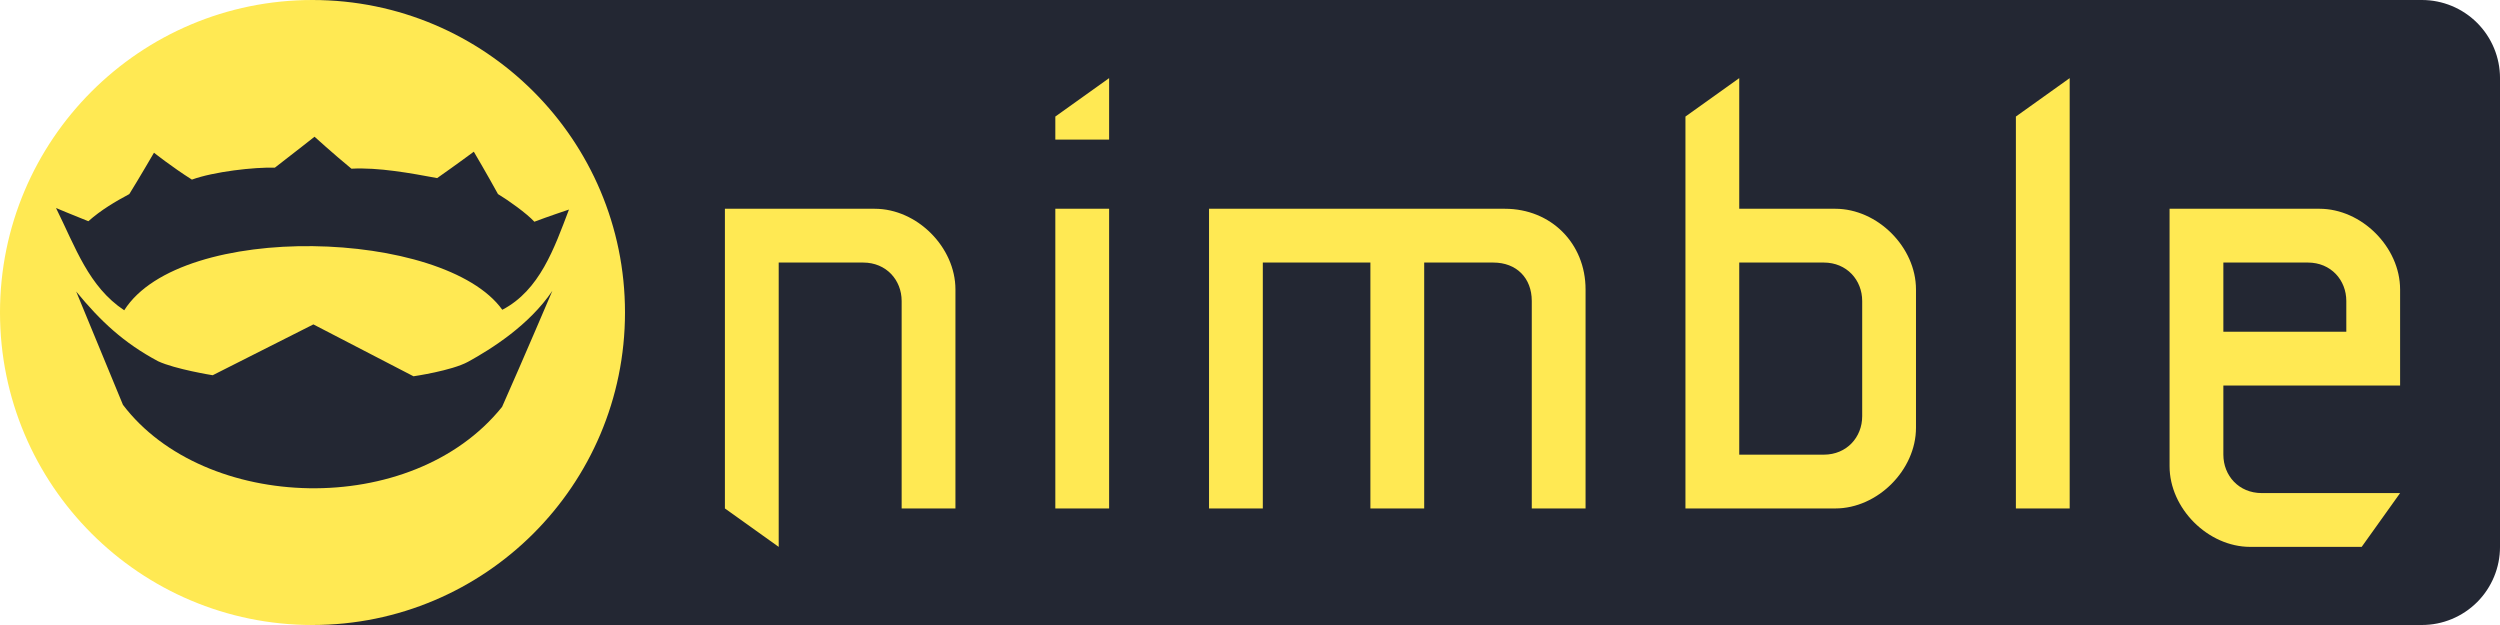
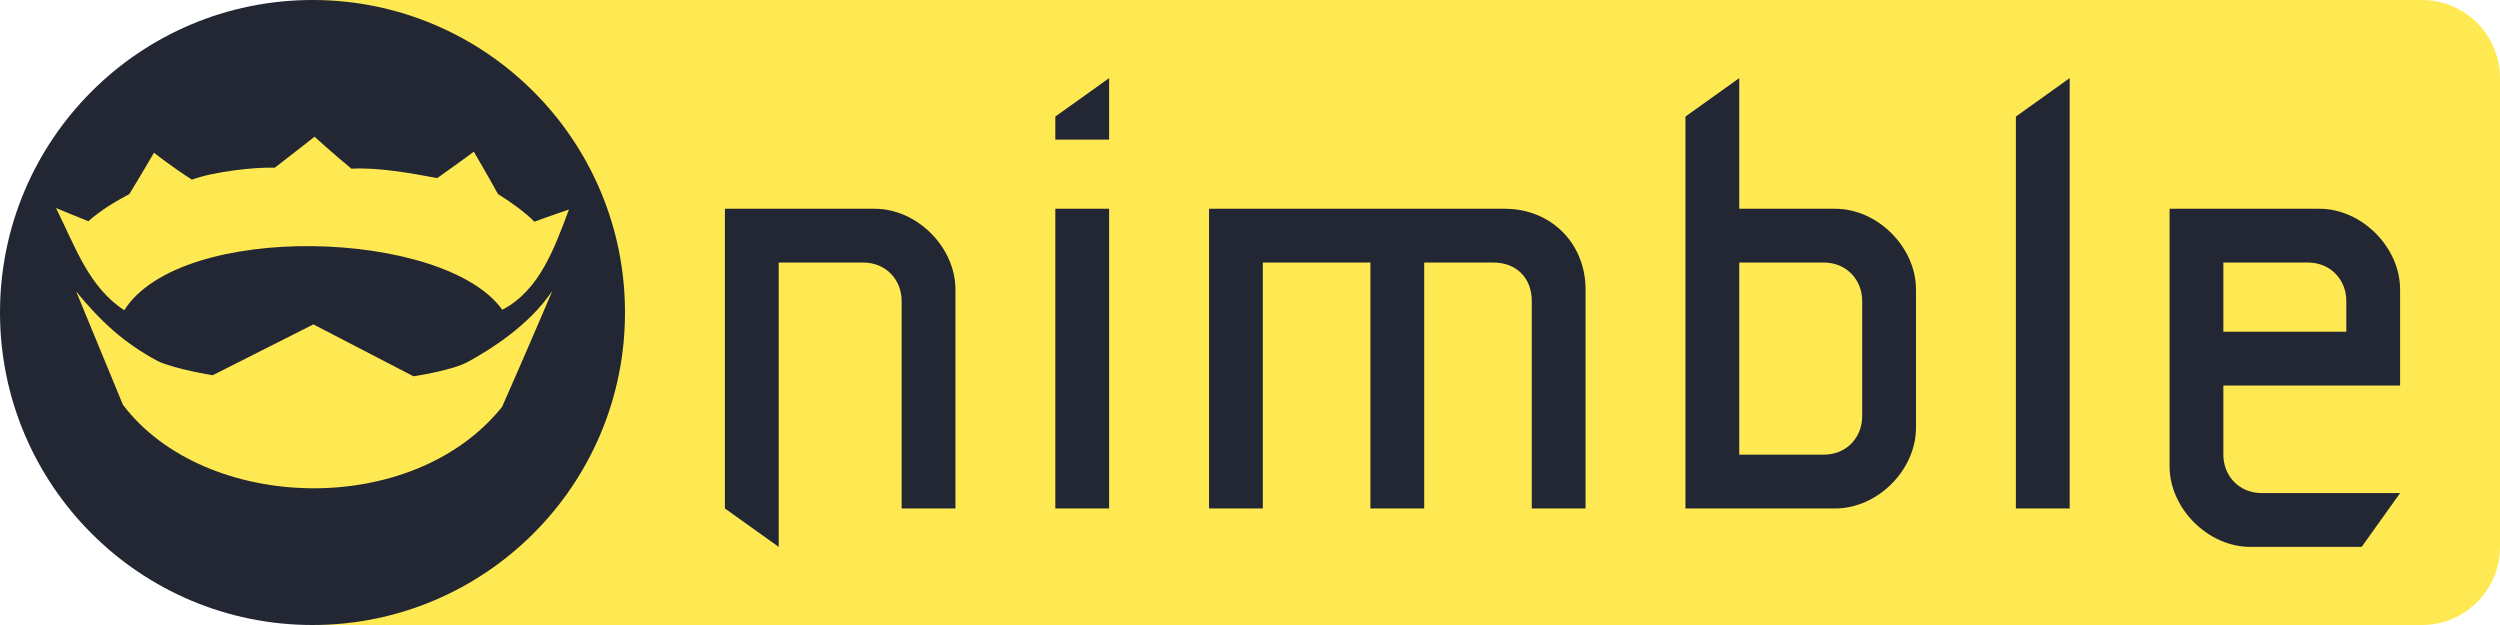
<svg xmlns="http://www.w3.org/2000/svg" width="100%" height="100%" viewBox="0 0 192 48" version="1.1" xml:space="preserve" style="fill-rule:evenodd;clip-rule:evenodd;stroke-linejoin:round;stroke-miterlimit:2;">
  <g id="nimble-tag-2" transform="matrix(0.719101,0,0,0.75,0,0)">
    <rect x="0" y="0" width="267" height="64" style="fill:none;" />
    <clipPath id="_clip1">
      <rect x="0" y="0" width="267" height="64" />
    </clipPath>
    <g clip-path="url(#_clip1)">
      <g id="background" transform="matrix(1.34268,0,0,1.33333,1.15076,0)">
-         <path d="M198,6C198,4.409 197.345,2.883 196.18,1.757C195.014,0.632 193.434,0 191.786,0C160.748,0 24,0 24,0L24,48L191.786,48C193.434,48 195.014,47.368 196.18,46.243C197.345,45.117 198,43.591 198,42C198,32.778 198,15.222 198,6Z" style="fill:rgb(35,39,51);" />
+         <path d="M198,6C198,4.409 197.345,2.883 196.18,1.757C195.014,0.632 193.434,0 191.786,0C160.748,0 24,0 24,0L24,48L191.786,48C193.434,48 195.014,47.368 196.18,46.243C197.345,45.117 198,43.591 198,42C198,32.778 198,15.222 198,6Z" style="fill:rgb(255,233,83);" />
      </g>
      <g id="text" transform="matrix(0.28125,0,0,0.28125,77.4189,8)">
        <g id="n" transform="matrix(3.64754,0,0,3.49727,-2261,-1669.21)">
-           <path d="M619.871,522.09L619.871,490.89L635.471,490.89C639.871,490.89 643.871,494.89 643.871,499.29C643.871,503.69 643.871,522.09 643.871,522.09L638.271,522.09C638.271,522.09 638.271,507.69 638.271,500.49C638.271,498.315 636.671,496.49 634.271,496.49L625.471,496.49L625.471,526.09L619.871,522.09Z" style="fill:rgb(255,233,83);fill-rule:nonzero;" />
+           <path d="M619.871,522.09L619.871,490.89L635.471,490.89C639.871,490.89 643.871,494.89 643.871,499.29C643.871,503.69 643.871,522.09 643.871,522.09L638.271,522.09C638.271,522.09 638.271,507.69 638.271,500.49C638.271,498.315 636.671,496.49 634.271,496.49L625.471,496.49L625.471,526.09L619.871,522.09Z" style="fill:rgb(35,39,51);fill-rule:nonzero;" />
        </g>
        <g id="i" transform="matrix(3.64754,0,0,3.49727,-320.984,-3.46725e-07)">
-           <path d="M128,44.8L122.4,44.8L122.4,13.6L128,13.6L128,44.8ZM122.4,6.4L128,6.4L128,0L122.4,4L122.4,6.4Z" style="fill:rgb(255,233,83);fill-rule:nonzero;" />
+           <path d="M128,44.8L122.4,44.8L122.4,13.6L128,13.6L128,44.8ZM122.4,6.4L128,6.4L128,0L122.4,4L122.4,6.4Z" style="fill:rgb(35,39,51);fill-rule:nonzero;" />
        </g>
        <g id="m" transform="matrix(3.64754,0,0,3.49727,-2261,-1669.21)">
-           <path d="M675.871,522.09L670.271,522.09L670.271,490.89L701.071,490.89C705.871,490.89 709.471,494.49 709.471,499.29L709.471,522.09L703.871,522.09L703.871,500.49C703.871,498.09 702.271,496.49 699.871,496.49L692.671,496.49L692.671,522.09L687.071,522.09L687.071,496.49L675.871,496.49L675.871,522.09Z" style="fill:rgb(255,233,83);fill-rule:nonzero;" />
+           <path d="M675.871,522.09L670.271,522.09L670.271,490.89L701.071,490.89C705.871,490.89 709.471,494.49 709.471,499.29L709.471,522.09L703.871,522.09L703.871,500.49C703.871,498.09 702.271,496.49 699.871,496.49L692.671,496.49L692.671,522.09L687.071,522.09L687.071,496.49L675.871,496.49L675.871,522.09Z" style="fill:rgb(35,39,51);fill-rule:nonzero;" />
        </g>
        <g id="b" transform="matrix(3.64754,0,0,3.49727,7.11431e-13,-3.46725e-07)">
-           <path d="M100,4L105.6,0L105.6,13.6L115.601,13.6C120,13.6 124,17.6 124.001,22C124.001,24.746 124.001,28.182 124.001,30.376C124.001,31.593 124.001,33.694 124.001,36.4C124,40.8 120,44.8 115.601,44.8L100,44.8L100,4ZM105.6,19.2L105.6,39.2L114.4,39.2C116.8,39.2 118.4,37.375 118.4,35.2C118.4,32.232 118.4,30.692 118.4,29.906C118.4,28.443 118.4,26.282 118.4,23.2C118.4,21.025 116.8,19.2 114.4,19.2L105.6,19.2Z" style="fill:rgb(255,233,83);fill-rule:nonzero;" />
+           <path d="M100,4L105.6,0L105.6,13.6L115.601,13.6C120,13.6 124,17.6 124.001,22C124.001,24.746 124.001,28.182 124.001,30.376C124.001,31.593 124.001,33.694 124.001,36.4C124,40.8 120,44.8 115.601,44.8L100,44.8L100,4ZM105.6,19.2L105.6,39.2L114.4,39.2C116.8,39.2 118.4,37.375 118.4,35.2C118.4,32.232 118.4,30.692 118.4,29.906C118.4,28.443 118.4,26.282 118.4,23.2C118.4,21.025 116.8,19.2 114.4,19.2L105.6,19.2Z" style="fill:rgb(35,39,51);fill-rule:nonzero;" />
        </g>
        <g id="l" transform="matrix(3.64754,0,0,3.49727,7.11431e-13,-3.46725e-07)">
-           <path d="M140.001,44.8L134.401,44.8L134.401,4L140.001,0L140.001,44.8Z" style="fill:rgb(255,233,83);fill-rule:nonzero;" />
+           <path d="M140.001,44.8L134.401,44.8L134.401,4L140.001,0L140.001,44.8Z" style="fill:rgb(35,39,51);fill-rule:nonzero;" />
        </g>
        <g id="e" transform="matrix(1.39062,0,0,1.33333,0,0)">
-           <path d="M409.182,83.934L409.182,92.553L409.182,92.553L409.182,93.123C409.182,93.123 409.183,95.218 409.183,102.82C409.183,108.525 413.38,113.311 419.675,113.311L457.445,113.311L446.953,128L416.526,128C404.986,128 394.494,117.508 394.493,105.967C394.493,94.426 394.493,93.123 394.493,93.123L394.493,70.549L394.493,70.549L394.493,35.672L435.412,35.672C446.952,35.672 457.444,46.164 457.445,57.705L457.445,63.772L457.445,63.772L457.445,83.934L409.182,83.934ZM409.182,69.246L442.757,69.246L442.757,67.374L442.756,67.374L442.755,60.852C442.755,55.148 438.559,50.361 432.264,50.361L409.182,50.361L409.182,69.246Z" style="fill:rgb(255,233,83);" />
+           <path d="M409.182,83.934L409.182,92.553L409.182,92.553L409.182,93.123C409.182,93.123 409.183,95.218 409.183,102.82C409.183,108.525 413.38,113.311 419.675,113.311L457.445,113.311L446.953,128L416.526,128C404.986,128 394.494,117.508 394.493,105.967C394.493,94.426 394.493,93.123 394.493,93.123L394.493,70.549L394.493,70.549L394.493,35.672L435.412,35.672C446.952,35.672 457.444,46.164 457.445,57.705L457.445,63.772L457.445,63.772L457.445,83.934L409.182,83.934ZM409.182,69.246L442.757,69.246L442.757,67.374L442.756,67.374L442.755,60.852C442.755,55.148 438.559,50.361 432.264,50.361L409.182,50.361L409.182,69.246Z" style="fill:rgb(35,39,51);" />
        </g>
      </g>
      <g id="icon">
        <g id="background1" transform="matrix(1.39062,0,0,1.33333,0,0)">
-           <circle cx="24" cy="24" r="24" style="fill:rgb(255,233,83);" />
+           <circle cx="24" cy="24" r="24" style="fill:rgb(35,39,51);" />
        </g>
        <g id="nim-logo" transform="matrix(1.39062,0,0,1.33333,0,0)">
-           <path d="M5.85,22.388C5.85,22.388 7.97,27.522 9.442,31.089C15.682,39.32 31.614,39.893 38.56,31.248C40.204,27.544 42.421,22.338 42.421,22.338C40.639,24.978 37.739,26.8 35.953,27.782C34.684,28.477 31.756,28.898 31.756,28.898L24.068,24.914L16.335,28.818C16.335,28.818 13.446,28.354 12.138,27.742C9.498,26.333 7.722,24.668 5.85,22.388ZM24.156,10.5C24.156,10.5 22.647,11.693 21.108,12.878C19.525,12.827 16.42,13.182 14.738,13.794C13.188,12.812 11.826,11.728 11.826,11.728C11.826,11.728 10.663,13.73 9.931,14.905C8.846,15.482 7.756,16.131 6.785,16.99C5.655,16.541 4.346,15.995 4.303,15.976C5.799,18.994 6.805,22.015 9.54,23.83C13.895,16.953 34.132,17.586 38.577,23.791C41.45,22.293 42.567,19.07 43.697,16.093C43.573,16.134 42.036,16.649 41.039,17.029C40.444,16.381 39.042,15.385 38.245,14.905C37.489,13.52 36.389,11.65 36.389,11.65C36.389,11.65 35.085,12.619 33.575,13.677C31.534,13.3 29.066,12.842 26.99,12.956C25.576,11.794 24.156,10.5 24.156,10.5L24.156,10.5Z" style="fill:rgb(35,39,51);fill-rule:nonzero;" />
+           <path d="M5.85,22.388C5.85,22.388 7.97,27.522 9.442,31.089C15.682,39.32 31.614,39.893 38.56,31.248C40.204,27.544 42.421,22.338 42.421,22.338C40.639,24.978 37.739,26.8 35.953,27.782C34.684,28.477 31.756,28.898 31.756,28.898L24.068,24.914L16.335,28.818C16.335,28.818 13.446,28.354 12.138,27.742C9.498,26.333 7.722,24.668 5.85,22.388ZM24.156,10.5C24.156,10.5 22.647,11.693 21.108,12.878C19.525,12.827 16.42,13.182 14.738,13.794C13.188,12.812 11.826,11.728 11.826,11.728C11.826,11.728 10.663,13.73 9.931,14.905C8.846,15.482 7.756,16.131 6.785,16.99C5.655,16.541 4.346,15.995 4.303,15.976C5.799,18.994 6.805,22.015 9.54,23.83C13.895,16.953 34.132,17.586 38.577,23.791C41.45,22.293 42.567,19.07 43.697,16.093C43.573,16.134 42.036,16.649 41.039,17.029C40.444,16.381 39.042,15.385 38.245,14.905C37.489,13.52 36.389,11.65 36.389,11.65C36.389,11.65 35.085,12.619 33.575,13.677C31.534,13.3 29.066,12.842 26.99,12.956C25.576,11.794 24.156,10.5 24.156,10.5L24.156,10.5Z" style="fill:rgb(255,233,83);fill-rule:nonzero;" />
        </g>
      </g>
    </g>
  </g>
</svg>
